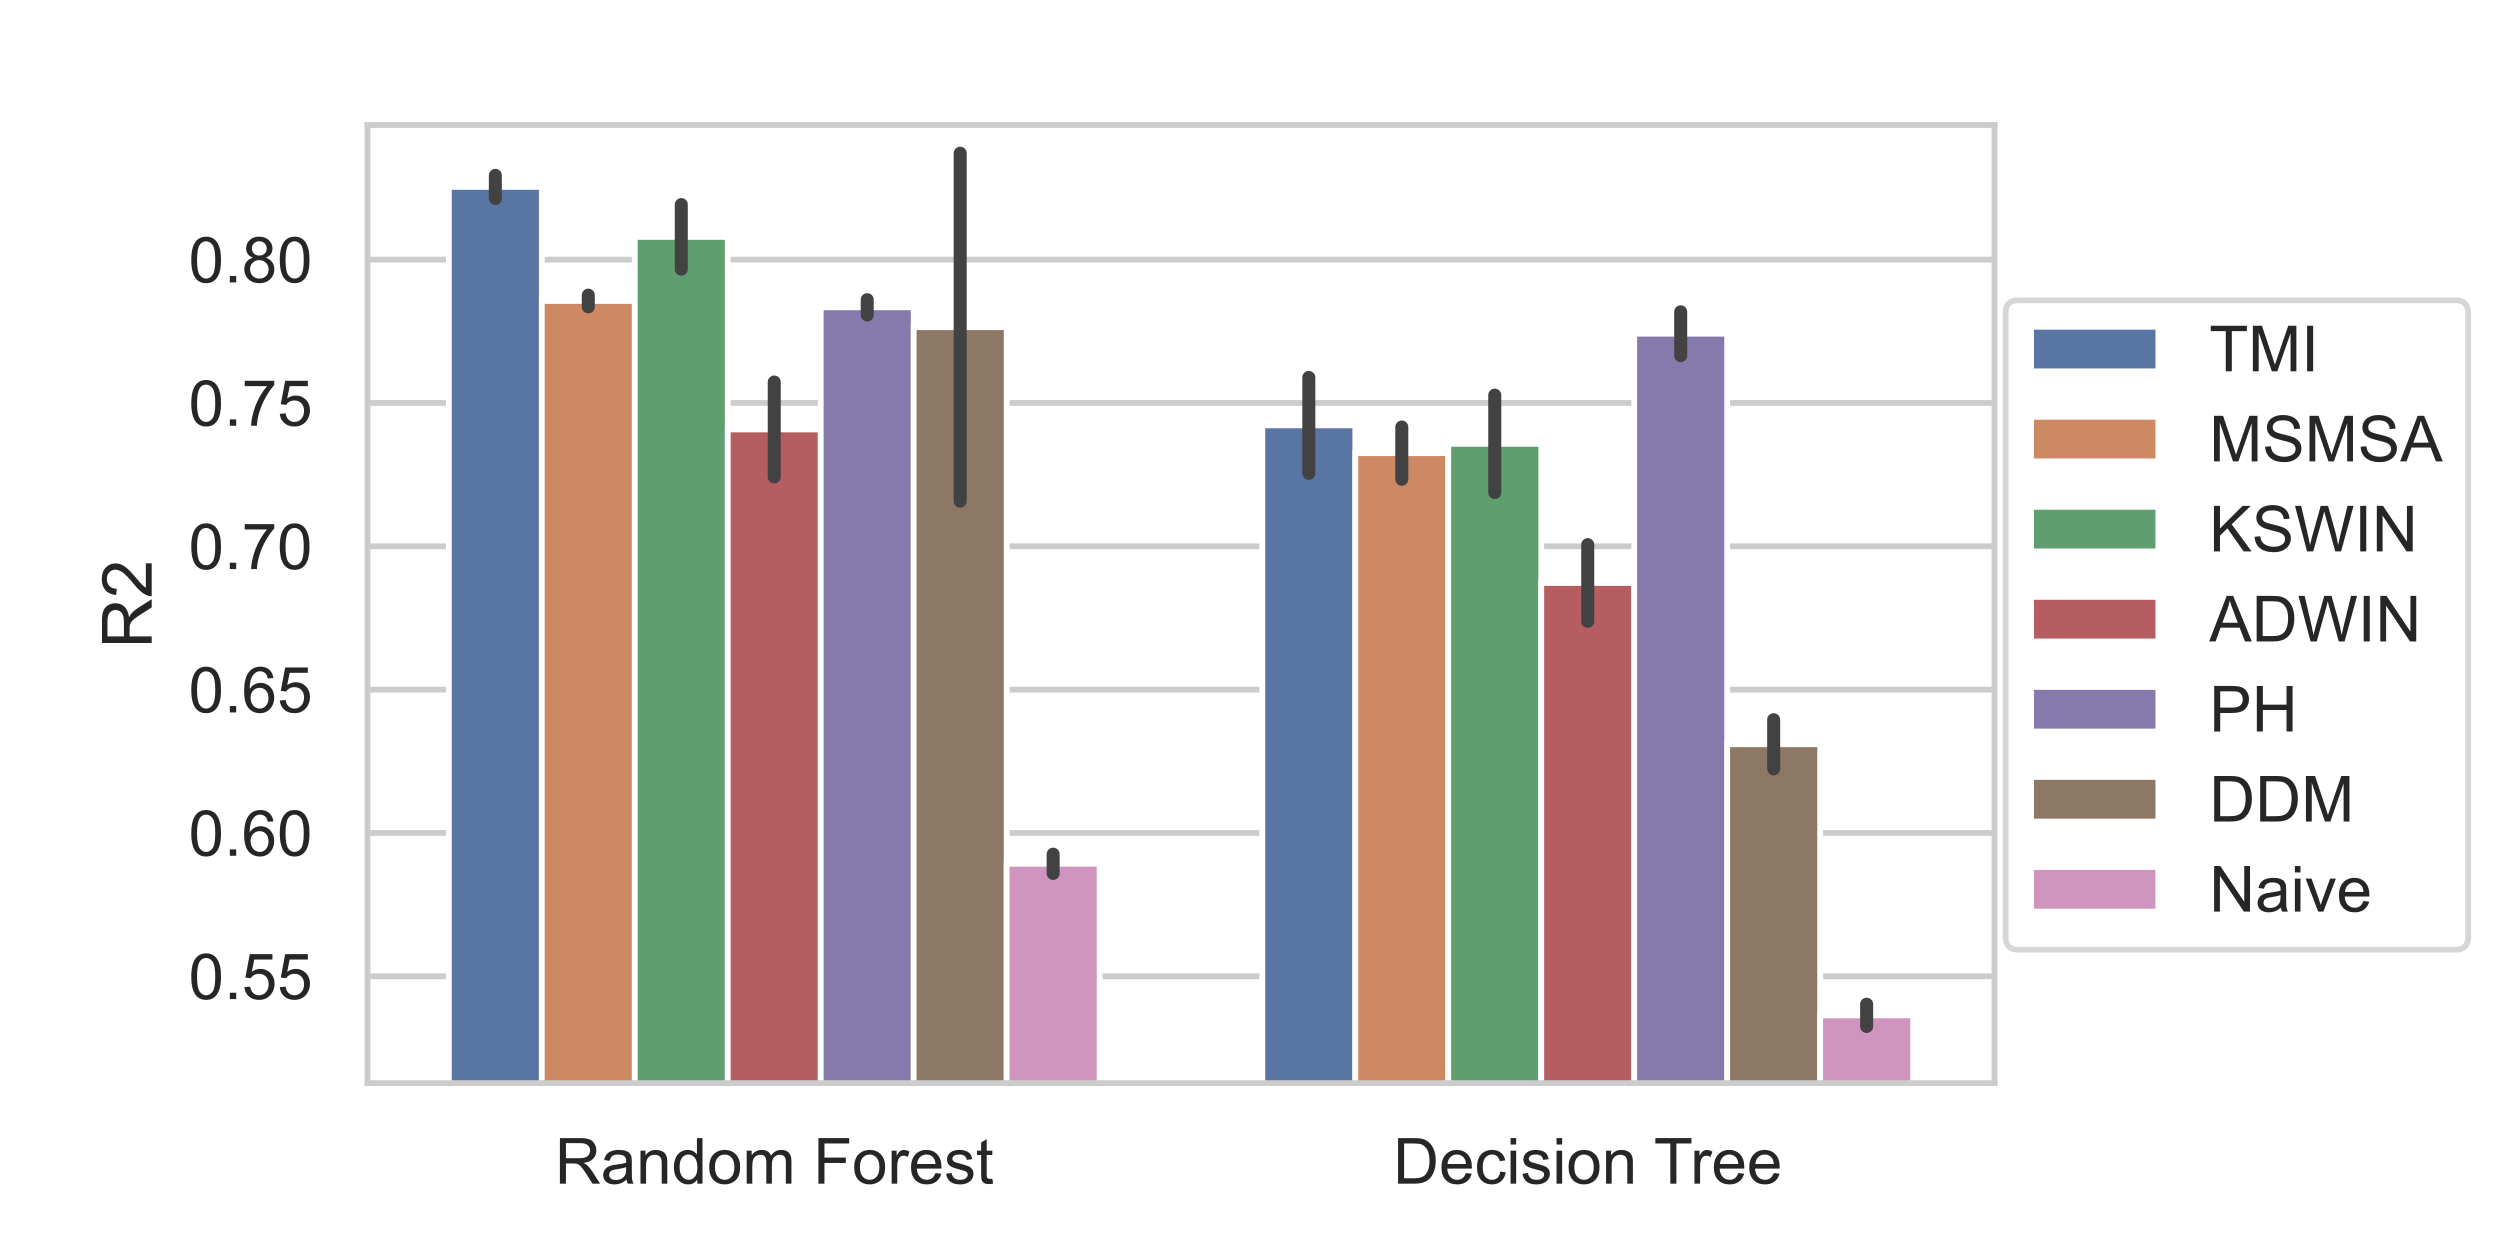
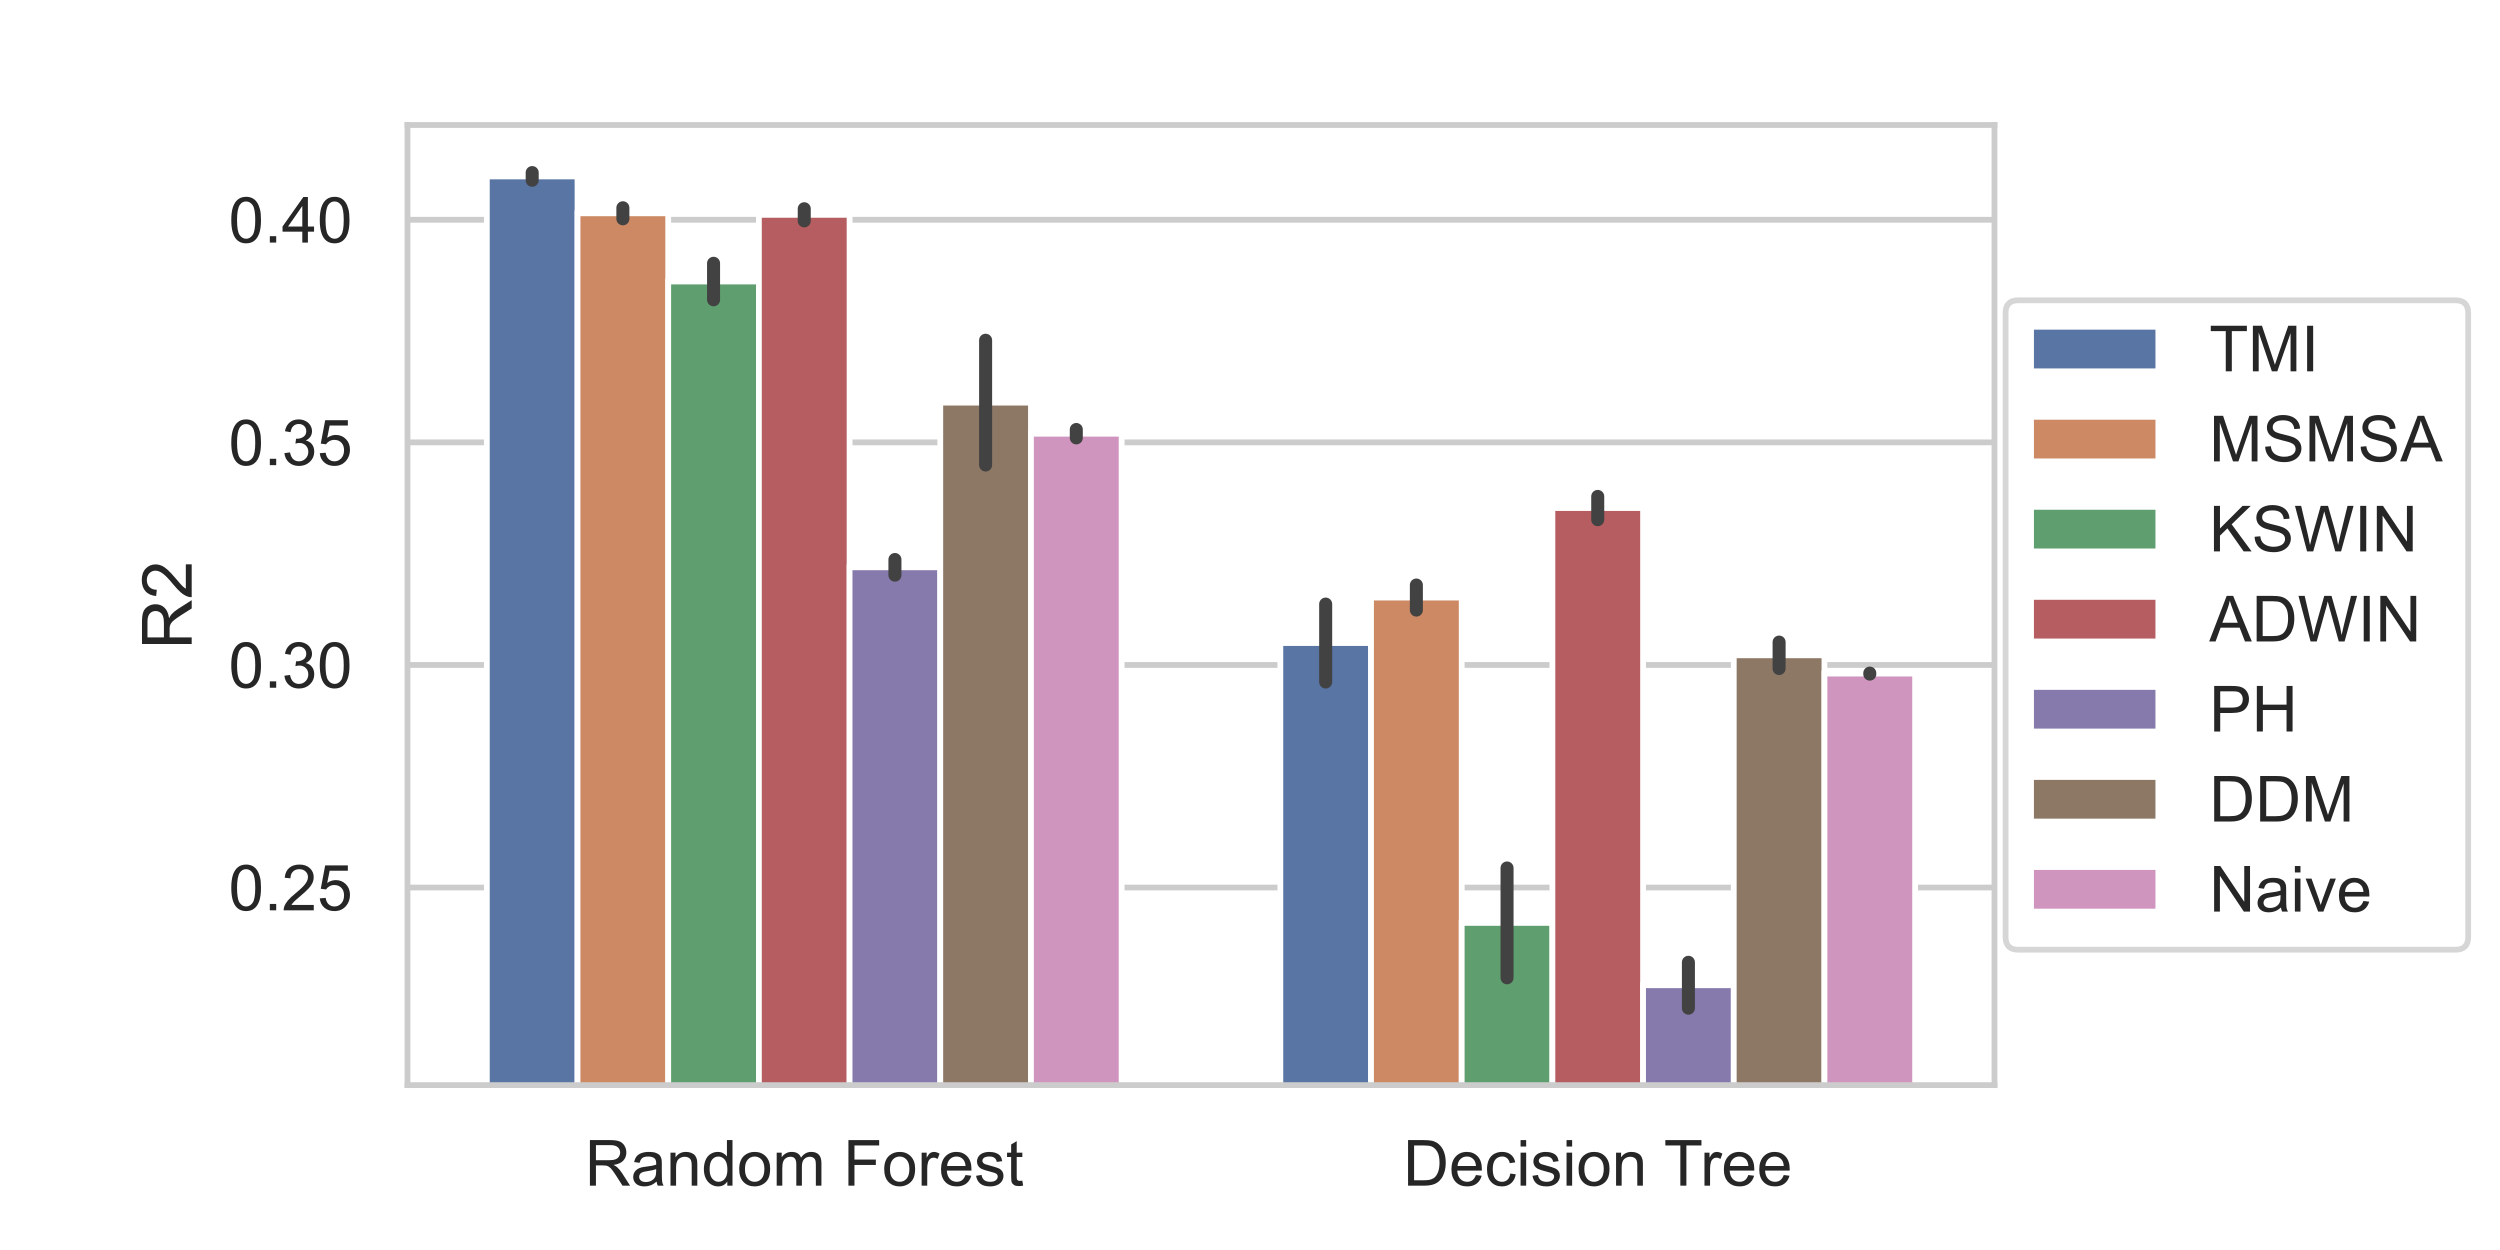
<svg xmlns="http://www.w3.org/2000/svg" xmlns:xlink="http://www.w3.org/1999/xlink" width="432pt" height="216pt" viewBox="0 0 432 216" version="1.1">
  <defs>
    <style type="text/css">*{stroke-linejoin: round; stroke-linecap: butt}</style>
  </defs>
  <g id="figure_1">
    <g id="patch_1">
      <path d="M 0 216  L 432 216  L 432 0  L 0 0  z " style="fill: #ffffff" />
    </g>
    <g id="axes_1">
      <g id="patch_2">
-         <path d="M 63.504 187.164  L 344.646 187.164  L 344.646 21.6  L 63.504 21.6  z " style="fill: #ffffff" />
+         <path d="M 70.416 187.508  L 344.646 187.508  L 344.646 21.6  L 70.416 21.6  z " style="fill: #ffffff" />
      </g>
      <g id="matplotlib.axis_1">
        <g id="xtick_1">
          <g id="text_1">
-             <g style="fill: #262626" transform="translate(95.88838 204.5376) scale(0.11 -0.11)">
+             <g style="fill: #262626" transform="translate(101.0724 204.8818) scale(0.11 -0.11)">
              <defs>
                <path id="ArialMT-52" d="M 503 0  L 503 4581  L 2534 4581  Q 3147 4581 3465 4457  Q 3784 4334 3975 4021  Q 4166 3709 4166 3331  Q 4166 2844 3850 2509  Q 3534 2175 2875 2084  Q 3116 1969 3241 1856  Q 3506 1613 3744 1247  L 4541 0  L 3778 0  L 3172 953  Q 2906 1366 2734 1584  Q 2563 1803 2427 1890  Q 2291 1978 2150 2013  Q 2047 2034 1813 2034  L 1109 2034  L 1109 0  L 503 0  z M 1109 2559  L 2413 2559  Q 2828 2559 3062 2645  Q 3297 2731 3419 2920  Q 3541 3109 3541 3331  Q 3541 3656 3305 3865  Q 3069 4075 2559 4075  L 1109 4075  L 1109 2559  z " transform="scale(0.015625)" />
                <path id="ArialMT-61" d="M 2588 409  Q 2275 144 1986 34  Q 1697 -75 1366 -75  Q 819 -75 525 192  Q 231 459 231 875  Q 231 1119 342 1320  Q 453 1522 633 1644  Q 813 1766 1038 1828  Q 1203 1872 1538 1913  Q 2219 1994 2541 2106  Q 2544 2222 2544 2253  Q 2544 2597 2384 2738  Q 2169 2928 1744 2928  Q 1347 2928 1158 2789  Q 969 2650 878 2297  L 328 2372  Q 403 2725 575 2942  Q 747 3159 1072 3276  Q 1397 3394 1825 3394  Q 2250 3394 2515 3294  Q 2781 3194 2906 3042  Q 3031 2891 3081 2659  Q 3109 2516 3109 2141  L 3109 1391  Q 3109 606 3145 398  Q 3181 191 3288 0  L 2700 0  Q 2613 175 2588 409  z M 2541 1666  Q 2234 1541 1622 1453  Q 1275 1403 1131 1340  Q 988 1278 909 1158  Q 831 1038 831 891  Q 831 666 1001 516  Q 1172 366 1500 366  Q 1825 366 2078 508  Q 2331 650 2450 897  Q 2541 1088 2541 1459  L 2541 1666  z " transform="scale(0.015625)" />
                <path id="ArialMT-6e" d="M 422 0  L 422 3319  L 928 3319  L 928 2847  Q 1294 3394 1984 3394  Q 2284 3394 2536 3286  Q 2788 3178 2913 3003  Q 3038 2828 3088 2588  Q 3119 2431 3119 2041  L 3119 0  L 2556 0  L 2556 2019  Q 2556 2363 2490 2533  Q 2425 2703 2258 2804  Q 2091 2906 1866 2906  Q 1506 2906 1245 2678  Q 984 2450 984 1813  L 984 0  L 422 0  z " transform="scale(0.015625)" />
                <path id="ArialMT-64" d="M 2575 0  L 2575 419  Q 2259 -75 1647 -75  Q 1250 -75 917 144  Q 584 363 401 755  Q 219 1147 219 1656  Q 219 2153 384 2558  Q 550 2963 881 3178  Q 1213 3394 1622 3394  Q 1922 3394 2156 3267  Q 2391 3141 2538 2938  L 2538 4581  L 3097 4581  L 3097 0  L 2575 0  z M 797 1656  Q 797 1019 1065 703  Q 1334 388 1700 388  Q 2069 388 2326 689  Q 2584 991 2584 1609  Q 2584 2291 2321 2609  Q 2059 2928 1675 2928  Q 1300 2928 1048 2622  Q 797 2316 797 1656  z " transform="scale(0.015625)" />
                <path id="ArialMT-6f" d="M 213 1659  Q 213 2581 725 3025  Q 1153 3394 1769 3394  Q 2453 3394 2887 2945  Q 3322 2497 3322 1706  Q 3322 1066 3130 698  Q 2938 331 2570 128  Q 2203 -75 1769 -75  Q 1072 -75 642 372  Q 213 819 213 1659  z M 791 1659  Q 791 1022 1069 705  Q 1347 388 1769 388  Q 2188 388 2466 706  Q 2744 1025 2744 1678  Q 2744 2294 2464 2611  Q 2184 2928 1769 2928  Q 1347 2928 1069 2612  Q 791 2297 791 1659  z " transform="scale(0.015625)" />
                <path id="ArialMT-6d" d="M 422 0  L 422 3319  L 925 3319  L 925 2853  Q 1081 3097 1340 3245  Q 1600 3394 1931 3394  Q 2300 3394 2536 3241  Q 2772 3088 2869 2813  Q 3263 3394 3894 3394  Q 4388 3394 4653 3120  Q 4919 2847 4919 2278  L 4919 0  L 4359 0  L 4359 2091  Q 4359 2428 4304 2576  Q 4250 2725 4106 2815  Q 3963 2906 3769 2906  Q 3419 2906 3187 2673  Q 2956 2441 2956 1928  L 2956 0  L 2394 0  L 2394 2156  Q 2394 2531 2256 2718  Q 2119 2906 1806 2906  Q 1569 2906 1367 2781  Q 1166 2656 1075 2415  Q 984 2175 984 1722  L 984 0  L 422 0  z " transform="scale(0.015625)" />
                <path id="ArialMT-20" transform="scale(0.015625)" />
                <path id="ArialMT-46" d="M 525 0  L 525 4581  L 3616 4581  L 3616 4041  L 1131 4041  L 1131 2622  L 3281 2622  L 3281 2081  L 1131 2081  L 1131 0  L 525 0  z " transform="scale(0.015625)" />
                <path id="ArialMT-72" d="M 416 0  L 416 3319  L 922 3319  L 922 2816  Q 1116 3169 1280 3281  Q 1444 3394 1641 3394  Q 1925 3394 2219 3213  L 2025 2691  Q 1819 2813 1613 2813  Q 1428 2813 1281 2702  Q 1134 2591 1072 2394  Q 978 2094 978 1738  L 978 0  L 416 0  z " transform="scale(0.015625)" />
                <path id="ArialMT-65" d="M 2694 1069  L 3275 997  Q 3138 488 2766 206  Q 2394 -75 1816 -75  Q 1088 -75 661 373  Q 234 822 234 1631  Q 234 2469 665 2931  Q 1097 3394 1784 3394  Q 2450 3394 2872 2941  Q 3294 2488 3294 1666  Q 3294 1616 3291 1516  L 816 1516  Q 847 969 1125 678  Q 1403 388 1819 388  Q 2128 388 2347 550  Q 2566 713 2694 1069  z M 847 1978  L 2700 1978  Q 2663 2397 2488 2606  Q 2219 2931 1791 2931  Q 1403 2931 1139 2672  Q 875 2413 847 1978  z " transform="scale(0.015625)" />
                <path id="ArialMT-73" d="M 197 991  L 753 1078  Q 800 744 1014 566  Q 1228 388 1613 388  Q 2000 388 2187 545  Q 2375 703 2375 916  Q 2375 1106 2209 1216  Q 2094 1291 1634 1406  Q 1016 1563 777 1677  Q 538 1791 414 1992  Q 291 2194 291 2438  Q 291 2659 392 2848  Q 494 3038 669 3163  Q 800 3259 1026 3326  Q 1253 3394 1513 3394  Q 1903 3394 2198 3281  Q 2494 3169 2634 2976  Q 2775 2784 2828 2463  L 2278 2388  Q 2241 2644 2061 2787  Q 1881 2931 1553 2931  Q 1166 2931 1000 2803  Q 834 2675 834 2503  Q 834 2394 903 2306  Q 972 2216 1119 2156  Q 1203 2125 1616 2013  Q 2213 1853 2448 1751  Q 2684 1650 2818 1456  Q 2953 1263 2953 975  Q 2953 694 2789 445  Q 2625 197 2315 61  Q 2006 -75 1616 -75  Q 969 -75 630 194  Q 291 463 197 991  z " transform="scale(0.015625)" />
                <path id="ArialMT-74" d="M 1650 503  L 1731 6  Q 1494 -44 1306 -44  Q 1000 -44 831 53  Q 663 150 594 308  Q 525 466 525 972  L 525 2881  L 113 2881  L 113 3319  L 525 3319  L 525 4141  L 1084 4478  L 1084 3319  L 1650 3319  L 1650 2881  L 1084 2881  L 1084 941  Q 1084 700 1114 631  Q 1144 563 1211 522  Q 1278 481 1403 481  Q 1497 481 1650 503  z " transform="scale(0.015625)" />
              </defs>
              <use xlink:href="#ArialMT-52" />
              <use xlink:href="#ArialMT-61" x="72.217" />
              <use xlink:href="#ArialMT-6e" x="127.832" />
              <use xlink:href="#ArialMT-64" x="183.447" />
              <use xlink:href="#ArialMT-6f" x="239.062" />
              <use xlink:href="#ArialMT-6d" x="294.678" />
              <use xlink:href="#ArialMT-20" x="377.979" />
              <use xlink:href="#ArialMT-46" x="405.762" />
              <use xlink:href="#ArialMT-6f" x="466.846" />
              <use xlink:href="#ArialMT-72" x="522.461" />
              <use xlink:href="#ArialMT-65" x="555.762" />
              <use xlink:href="#ArialMT-73" x="611.377" />
              <use xlink:href="#ArialMT-74" x="661.377" />
            </g>
          </g>
        </g>
        <g id="xtick_2">
          <g id="text_2">
-             <g style="fill: #262626" transform="translate(240.7354 204.5376) scale(0.11 -0.11)">
+             <g style="fill: #262626" transform="translate(242.4634 204.8818) scale(0.11 -0.11)">
              <defs>
                <path id="ArialMT-44" d="M 494 0  L 494 4581  L 2072 4581  Q 2606 4581 2888 4516  Q 3281 4425 3559 4188  Q 3922 3881 4101 3404  Q 4281 2928 4281 2316  Q 4281 1794 4159 1391  Q 4038 988 3847 723  Q 3656 459 3429 307  Q 3203 156 2883 78  Q 2563 0 2147 0  L 494 0  z M 1100 541  L 2078 541  Q 2531 541 2789 625  Q 3047 709 3200 863  Q 3416 1078 3536 1442  Q 3656 1806 3656 2325  Q 3656 3044 3420 3430  Q 3184 3816 2847 3947  Q 2603 4041 2063 4041  L 1100 4041  L 1100 541  z " transform="scale(0.015625)" />
                <path id="ArialMT-63" d="M 2588 1216  L 3141 1144  Q 3050 572 2676 248  Q 2303 -75 1759 -75  Q 1078 -75 664 370  Q 250 816 250 1647  Q 250 2184 428 2587  Q 606 2991 970 3192  Q 1334 3394 1763 3394  Q 2303 3394 2647 3120  Q 2991 2847 3088 2344  L 2541 2259  Q 2463 2594 2264 2762  Q 2066 2931 1784 2931  Q 1359 2931 1093 2626  Q 828 2322 828 1663  Q 828 994 1084 691  Q 1341 388 1753 388  Q 2084 388 2306 591  Q 2528 794 2588 1216  z " transform="scale(0.015625)" />
                <path id="ArialMT-69" d="M 425 3934  L 425 4581  L 988 4581  L 988 3934  L 425 3934  z M 425 0  L 425 3319  L 988 3319  L 988 0  L 425 0  z " transform="scale(0.015625)" />
                <path id="ArialMT-54" d="M 1659 0  L 1659 4041  L 150 4041  L 150 4581  L 3781 4581  L 3781 4041  L 2266 4041  L 2266 0  L 1659 0  z " transform="scale(0.015625)" />
              </defs>
              <use xlink:href="#ArialMT-44" />
              <use xlink:href="#ArialMT-65" x="72.217" />
              <use xlink:href="#ArialMT-63" x="127.832" />
              <use xlink:href="#ArialMT-69" x="177.832" />
              <use xlink:href="#ArialMT-73" x="200.049" />
              <use xlink:href="#ArialMT-69" x="250.049" />
              <use xlink:href="#ArialMT-6f" x="272.266" />
              <use xlink:href="#ArialMT-6e" x="327.881" />
              <use xlink:href="#ArialMT-20" x="383.496" />
              <use xlink:href="#ArialMT-54" x="409.529" />
              <use xlink:href="#ArialMT-72" x="466.863" />
              <use xlink:href="#ArialMT-65" x="500.164" />
              <use xlink:href="#ArialMT-65" x="555.779" />
            </g>
          </g>
        </g>
      </g>
      <g id="matplotlib.axis_2">
        <g id="ytick_1">
          <g id="line2d_1">
-             <path d="M 63.504 168.708  L 344.646 168.708  " clip-path="url(#p591ec01874)" style="fill: none; stroke: #cccccc; stroke-linecap: round" />
+             <path d="M 70.416 153.366  L 344.646 153.366  " clip-path="url(#p2bf571eb3c)" style="fill: none; stroke: #cccccc; stroke-linecap: round" />
          </g>
          <g id="text_3">
-             <g style="fill: #262626" transform="translate(32.59697 172.6448) scale(0.11 -0.11)">
+             <g style="fill: #262626" transform="translate(39.50897 157.3023) scale(0.11 -0.11)">
              <defs>
                <path id="ArialMT-30" d="M 266 2259  Q 266 3072 433 3567  Q 600 4063 929 4331  Q 1259 4600 1759 4600  Q 2128 4600 2406 4451  Q 2684 4303 2865 4023  Q 3047 3744 3150 3342  Q 3253 2941 3253 2259  Q 3253 1453 3087 958  Q 2922 463 2592 192  Q 2263 -78 1759 -78  Q 1097 -78 719 397  Q 266 969 266 2259  z M 844 2259  Q 844 1131 1108 757  Q 1372 384 1759 384  Q 2147 384 2411 759  Q 2675 1134 2675 2259  Q 2675 3391 2411 3762  Q 2147 4134 1753 4134  Q 1366 4134 1134 3806  Q 844 3388 844 2259  z " transform="scale(0.015625)" />
                <path id="ArialMT-2e" d="M 581 0  L 581 641  L 1222 641  L 1222 0  L 581 0  z " transform="scale(0.015625)" />
+                 <path id="ArialMT-32" d="M 3222 541  L 3222 0  L 194 0  Q 188 203 259 391  Q 375 700 629 1000  Q 884 1300 1366 1694  Q 2113 2306 2375 2664  Q 2638 3022 2638 3341  Q 2638 3675 2398 3904  Q 2159 4134 1775 4134  Q 1369 4134 1125 3890  Q 881 3647 878 3216  L 300 3275  Q 359 3922 746 4261  Q 1134 4600 1788 4600  Q 2447 4600 2831 4234  Q 3216 3869 3216 3328  Q 3216 3053 3103 2787  Q 2991 2522 2730 2228  Q 2469 1934 1863 1422  Q 1356 997 1212 845  Q 1069 694 975 541  L 3222 541  z " transform="scale(0.015625)" />
                <path id="ArialMT-35" d="M 266 1200  L 856 1250  Q 922 819 1161 601  Q 1400 384 1738 384  Q 2144 384 2425 690  Q 2706 997 2706 1503  Q 2706 1984 2436 2262  Q 2166 2541 1728 2541  Q 1456 2541 1237 2417  Q 1019 2294 894 2097  L 366 2166  L 809 4519  L 3088 4519  L 3088 3981  L 1259 3981  L 1013 2750  Q 1425 3038 1878 3038  Q 2478 3038 2890 2622  Q 3303 2206 3303 1553  Q 3303 931 2941 478  Q 2500 -78 1738 -78  Q 1113 -78 717 272  Q 322 622 266 1200  z " transform="scale(0.015625)" />
              </defs>
              <use xlink:href="#ArialMT-30" />
              <use xlink:href="#ArialMT-2e" x="55.615" />
-               <use xlink:href="#ArialMT-35" x="83.398" />
+               <use xlink:href="#ArialMT-32" x="83.398" />
              <use xlink:href="#ArialMT-35" x="139.014" />
            </g>
          </g>
        </g>
        <g id="ytick_2">
          <g id="line2d_2">
-             <path d="M 63.504 143.939  L 344.646 143.939  " clip-path="url(#p591ec01874)" style="fill: none; stroke: #cccccc; stroke-linecap: round" />
+             <path d="M 70.416 114.903  L 344.646 114.903  " clip-path="url(#p2bf571eb3c)" style="fill: none; stroke: #cccccc; stroke-linecap: round" />
          </g>
          <g id="text_4">
-             <g style="fill: #262626" transform="translate(32.59697 147.8763) scale(0.11 -0.11)">
-               <defs>
-                 <path id="ArialMT-36" d="M 3184 3459  L 2625 3416  Q 2550 3747 2413 3897  Q 2184 4138 1850 4138  Q 1581 4138 1378 3988  Q 1113 3794 959 3422  Q 806 3050 800 2363  Q 1003 2672 1297 2822  Q 1591 2972 1913 2972  Q 2475 2972 2870 2558  Q 3266 2144 3266 1488  Q 3266 1056 3080 686  Q 2894 316 2569 119  Q 2244 -78 1831 -78  Q 1128 -78 684 439  Q 241 956 241 2144  Q 241 3472 731 4075  Q 1159 4600 1884 4600  Q 2425 4600 2770 4297  Q 3116 3994 3184 3459  z M 888 1484  Q 888 1194 1011 928  Q 1134 663 1356 523  Q 1578 384 1822 384  Q 2178 384 2434 671  Q 2691 959 2691 1453  Q 2691 1928 2437 2201  Q 2184 2475 1800 2475  Q 1419 2475 1153 2201  Q 888 1928 888 1484  z " transform="scale(0.015625)" />
+             <g style="fill: #262626" transform="translate(39.50897 118.8402) scale(0.11 -0.11)">
+               <defs>
+                 <path id="ArialMT-33" d="M 269 1209  L 831 1284  Q 928 806 1161 595  Q 1394 384 1728 384  Q 2125 384 2398 659  Q 2672 934 2672 1341  Q 2672 1728 2419 1979  Q 2166 2231 1775 2231  Q 1616 2231 1378 2169  L 1441 2663  Q 1497 2656 1531 2656  Q 1891 2656 2178 2843  Q 2466 3031 2466 3422  Q 2466 3731 2256 3934  Q 2047 4138 1716 4138  Q 1388 4138 1169 3931  Q 950 3725 888 3313  L 325 3413  Q 428 3978 793 4289  Q 1159 4600 1703 4600  Q 2078 4600 2393 4439  Q 2709 4278 2876 4000  Q 3044 3722 3044 3409  Q 3044 3113 2884 2869  Q 2725 2625 2413 2481  Q 2819 2388 3044 2092  Q 3269 1797 3269 1353  Q 3269 753 2831 336  Q 2394 -81 1725 -81  Q 1122 -81 723 278  Q 325 638 269 1209  z " transform="scale(0.015625)" />
              </defs>
              <use xlink:href="#ArialMT-30" />
              <use xlink:href="#ArialMT-2e" x="55.615" />
-               <use xlink:href="#ArialMT-36" x="83.398" />
+               <use xlink:href="#ArialMT-33" x="83.398" />
              <use xlink:href="#ArialMT-30" x="139.014" />
            </g>
          </g>
        </g>
        <g id="ytick_3">
          <g id="line2d_3">
-             <path d="M 63.504 119.171  L 344.646 119.171  " clip-path="url(#p591ec01874)" style="fill: none; stroke: #cccccc; stroke-linecap: round" />
+             <path d="M 70.416 76.441  L 344.646 76.441  " clip-path="url(#p2bf571eb3c)" style="fill: none; stroke: #cccccc; stroke-linecap: round" />
          </g>
          <g id="text_5">
-             <g style="fill: #262626" transform="translate(32.59697 123.1077) scale(0.11 -0.11)">
+             <g style="fill: #262626" transform="translate(39.50897 80.37802) scale(0.11 -0.11)">
              <use xlink:href="#ArialMT-30" />
              <use xlink:href="#ArialMT-2e" x="55.615" />
-               <use xlink:href="#ArialMT-36" x="83.398" />
+               <use xlink:href="#ArialMT-33" x="83.398" />
              <use xlink:href="#ArialMT-35" x="139.014" />
            </g>
          </g>
        </g>
        <g id="ytick_4">
          <g id="line2d_4">
-             <path d="M 63.504 94.402  L 344.646 94.402  " clip-path="url(#p591ec01874)" style="fill: none; stroke: #cccccc; stroke-linecap: round" />
+             <path d="M 70.416 37.979  L 344.646 37.979  " clip-path="url(#p2bf571eb3c)" style="fill: none; stroke: #cccccc; stroke-linecap: round" />
          </g>
          <g id="text_6">
-             <g style="fill: #262626" transform="translate(32.59697 98.33912) scale(0.11 -0.11)">
-               <defs>
-                 <path id="ArialMT-37" d="M 303 3981  L 303 4522  L 3269 4522  L 3269 4084  Q 2831 3619 2401 2847  Q 1972 2075 1738 1259  Q 1569 684 1522 0  L 944 0  Q 953 541 1156 1306  Q 1359 2072 1739 2783  Q 2119 3494 2547 3981  L 303 3981  z " transform="scale(0.015625)" />
+             <g style="fill: #262626" transform="translate(39.50897 41.91587) scale(0.11 -0.11)">
+               <defs>
+                 <path id="ArialMT-34" d="M 2069 0  L 2069 1097  L 81 1097  L 81 1613  L 2172 4581  L 2631 4581  L 2631 1613  L 3250 1613  L 3250 1097  L 2631 1097  L 2631 0  L 2069 0  z M 2069 1613  L 2069 3678  L 634 1613  L 2069 1613  z " transform="scale(0.015625)" />
              </defs>
              <use xlink:href="#ArialMT-30" />
              <use xlink:href="#ArialMT-2e" x="55.615" />
-               <use xlink:href="#ArialMT-37" x="83.398" />
+               <use xlink:href="#ArialMT-34" x="83.398" />
              <use xlink:href="#ArialMT-30" x="139.014" />
            </g>
          </g>
        </g>
-         <g id="ytick_5">
-           <g id="line2d_5">
-             <path d="M 63.504 69.634  L 344.646 69.634  " clip-path="url(#p591ec01874)" style="fill: none; stroke: #cccccc; stroke-linecap: round" />
-           </g>
-           <g id="text_7">
-             <g style="fill: #262626" transform="translate(32.59697 73.57054) scale(0.11 -0.11)">
-               <use xlink:href="#ArialMT-30" />
-               <use xlink:href="#ArialMT-2e" x="55.615" />
-               <use xlink:href="#ArialMT-37" x="83.398" />
-               <use xlink:href="#ArialMT-35" x="139.014" />
-             </g>
-           </g>
-         </g>
-         <g id="ytick_6">
-           <g id="line2d_6">
-             <path d="M 63.504 44.865  L 344.646 44.865  " clip-path="url(#p591ec01874)" style="fill: none; stroke: #cccccc; stroke-linecap: round" />
-           </g>
-           <g id="text_8">
-             <g style="fill: #262626" transform="translate(32.59697 48.80197) scale(0.11 -0.11)">
-               <defs>
-                 <path id="ArialMT-38" d="M 1131 2484  Q 781 2613 612 2850  Q 444 3088 444 3419  Q 444 3919 803 4259  Q 1163 4600 1759 4600  Q 2359 4600 2725 4251  Q 3091 3903 3091 3403  Q 3091 3084 2923 2848  Q 2756 2613 2416 2484  Q 2838 2347 3058 2040  Q 3278 1734 3278 1309  Q 3278 722 2862 322  Q 2447 -78 1769 -78  Q 1091 -78 675 323  Q 259 725 259 1325  Q 259 1772 486 2073  Q 713 2375 1131 2484  z M 1019 3438  Q 1019 3113 1228 2906  Q 1438 2700 1772 2700  Q 2097 2700 2305 2904  Q 2513 3109 2513 3406  Q 2513 3716 2298 3927  Q 2084 4138 1766 4138  Q 1444 4138 1231 3931  Q 1019 3725 1019 3438  z M 838 1322  Q 838 1081 952 856  Q 1066 631 1291 507  Q 1516 384 1775 384  Q 2178 384 2440 643  Q 2703 903 2703 1303  Q 2703 1709 2433 1975  Q 2163 2241 1756 2241  Q 1359 2241 1098 1978  Q 838 1716 838 1322  z " transform="scale(0.015625)" />
-               </defs>
-               <use xlink:href="#ArialMT-30" />
-               <use xlink:href="#ArialMT-2e" x="55.615" />
-               <use xlink:href="#ArialMT-38" x="83.398" />
-               <use xlink:href="#ArialMT-30" x="139.014" />
-             </g>
-           </g>
-         </g>
-         <g id="text_9">
-           <g style="fill: #262626" transform="translate(26.21197 112.0517) rotate(-90) scale(0.12 -0.12)">
-             <defs>
-               <path id="ArialMT-32" d="M 3222 541  L 3222 0  L 194 0  Q 188 203 259 391  Q 375 700 629 1000  Q 884 1300 1366 1694  Q 2113 2306 2375 2664  Q 2638 3022 2638 3341  Q 2638 3675 2398 3904  Q 2159 4134 1775 4134  Q 1369 4134 1125 3890  Q 881 3647 878 3216  L 300 3275  Q 359 3922 746 4261  Q 1134 4600 1788 4600  Q 2447 4600 2831 4234  Q 3216 3869 3216 3328  Q 3216 3053 3103 2787  Q 2991 2522 2730 2228  Q 2469 1934 1863 1422  Q 1356 997 1212 845  Q 1069 694 975 541  L 3222 541  z " transform="scale(0.015625)" />
-             </defs>
+         <g id="text_7">
+           <g style="fill: #262626" transform="translate(33.12397 112.2238) rotate(-90) scale(0.12 -0.12)">
            <use xlink:href="#ArialMT-52" />
            <use xlink:href="#ArialMT-32" x="72.217" />
          </g>
        </g>
      </g>
      <g id="patch_3">
-         <path d="M 77.561 441.162  L 93.626 441.162  L 93.626 32.301  L 77.561 32.301  z " clip-path="url(#p591ec01874)" style="fill: #5875a4; stroke: #ffffff; stroke-linejoin: miter" />
+         <path d="M 84.127 345.676  L 99.798 345.676  L 99.798 30.484  L 84.127 30.484  z " clip-path="url(#p2bf571eb3c)" style="fill: #5875a4; stroke: #ffffff; stroke-linejoin: miter" />
      </g>
      <g id="patch_4">
-         <path d="M 218.132 441.162  L 234.197 441.162  L 234.197 73.501  L 218.132 73.501  z " clip-path="url(#p591ec01874)" style="fill: #5875a4; stroke: #ffffff; stroke-linejoin: miter" />
+         <path d="M 221.242 345.676  L 236.913 345.676  L 236.913 111.118  L 221.242 111.118  z " clip-path="url(#p2bf571eb3c)" style="fill: #5875a4; stroke: #ffffff; stroke-linejoin: miter" />
      </g>
      <g id="patch_5">
-         <path d="M 93.626 441.162  L 109.692 441.162  L 109.692 52.013  L 93.626 52.013  z " clip-path="url(#p591ec01874)" style="fill: #cc8963; stroke: #ffffff; stroke-linejoin: miter" />
+         <path d="M 99.798 345.676  L 115.468 345.676  L 115.468 36.856  L 99.798 36.856  z " clip-path="url(#p2bf571eb3c)" style="fill: #cc8963; stroke: #ffffff; stroke-linejoin: miter" />
      </g>
      <g id="patch_6">
-         <path d="M 234.197 441.162  L 250.262 441.162  L 250.262 78.305  L 234.197 78.305  z " clip-path="url(#p591ec01874)" style="fill: #cc8963; stroke: #ffffff; stroke-linejoin: miter" />
+         <path d="M 236.913 345.676  L 252.583 345.676  L 252.583 103.258  L 236.913 103.258  z " clip-path="url(#p2bf571eb3c)" style="fill: #cc8963; stroke: #ffffff; stroke-linejoin: miter" />
      </g>
      <g id="patch_7">
-         <path d="M 109.692 441.162  L 125.757 441.162  L 125.757 40.932  L 109.692 40.932  z " clip-path="url(#p591ec01874)" style="fill: #5f9e6e; stroke: #ffffff; stroke-linejoin: miter" />
+         <path d="M 115.468 345.676  L 131.138 345.676  L 131.138 48.648  L 115.468 48.648  z " clip-path="url(#p2bf571eb3c)" style="fill: #5f9e6e; stroke: #ffffff; stroke-linejoin: miter" />
      </g>
      <g id="patch_8">
-         <path d="M 250.262 441.162  L 266.328 441.162  L 266.328 76.695  L 250.262 76.695  z " clip-path="url(#p591ec01874)" style="fill: #5f9e6e; stroke: #ffffff; stroke-linejoin: miter" />
+         <path d="M 252.583 345.676  L 268.253 345.676  L 268.253 159.476  L 252.583 159.476  z " clip-path="url(#p2bf571eb3c)" style="fill: #5f9e6e; stroke: #ffffff; stroke-linejoin: miter" />
      </g>
      <g id="patch_9">
-         <path d="M 125.757 441.162  L 141.822 441.162  L 141.822 74.21  L 125.757 74.21  z " clip-path="url(#p591ec01874)" style="fill: #b55d60; stroke: #ffffff; stroke-linejoin: miter" />
+         <path d="M 131.138 345.676  L 146.809 345.676  L 146.809 37.119  L 131.138 37.119  z " clip-path="url(#p2bf571eb3c)" style="fill: #b55d60; stroke: #ffffff; stroke-linejoin: miter" />
      </g>
      <g id="patch_10">
-         <path d="M 266.328 441.162  L 282.393 441.162  L 282.393 100.74  L 266.328 100.74  z " clip-path="url(#p591ec01874)" style="fill: #b55d60; stroke: #ffffff; stroke-linejoin: miter" />
+         <path d="M 268.253 345.676  L 283.923 345.676  L 283.923 87.792  L 268.253 87.792  z " clip-path="url(#p2bf571eb3c)" style="fill: #b55d60; stroke: #ffffff; stroke-linejoin: miter" />
      </g>
      <g id="patch_11">
-         <path d="M 141.822 441.162  L 157.887 441.162  L 157.887 53.102  L 141.822 53.102  z " clip-path="url(#p591ec01874)" style="fill: #857aab; stroke: #ffffff; stroke-linejoin: miter" />
+         <path d="M 146.809 345.676  L 162.479 345.676  L 162.479 98.033  L 146.809 98.033  z " clip-path="url(#p2bf571eb3c)" style="fill: #857aab; stroke: #ffffff; stroke-linejoin: miter" />
      </g>
      <g id="patch_12">
-         <path d="M 282.393 441.162  L 298.458 441.162  L 298.458 57.664  L 282.393 57.664  z " clip-path="url(#p591ec01874)" style="fill: #857aab; stroke: #ffffff; stroke-linejoin: miter" />
+         <path d="M 283.923 345.676  L 299.594 345.676  L 299.594 170.248  L 283.923 170.248  z " clip-path="url(#p2bf571eb3c)" style="fill: #857aab; stroke: #ffffff; stroke-linejoin: miter" />
      </g>
      <g id="patch_13">
-         <path d="M 157.887 441.162  L 173.952 441.162  L 173.952 56.54  L 157.887 56.54  z " clip-path="url(#p591ec01874)" style="fill: #8d7866; stroke: #ffffff; stroke-linejoin: miter" />
+         <path d="M 162.479 345.676  L 178.149 345.676  L 178.149 69.574  L 162.479 69.574  z " clip-path="url(#p2bf571eb3c)" style="fill: #8d7866; stroke: #ffffff; stroke-linejoin: miter" />
      </g>
      <g id="patch_14">
-         <path d="M 298.458 441.162  L 314.523 441.162  L 314.523 128.606  L 298.458 128.606  z " clip-path="url(#p591ec01874)" style="fill: #8d7866; stroke: #ffffff; stroke-linejoin: miter" />
+         <path d="M 299.594 345.676  L 315.264 345.676  L 315.264 113.237  L 299.594 113.237  z " clip-path="url(#p2bf571eb3c)" style="fill: #8d7866; stroke: #ffffff; stroke-linejoin: miter" />
      </g>
      <g id="patch_15">
-         <path d="M 173.952 441.162  L 190.018 441.162  L 190.018 149.264  L 173.952 149.264  z " clip-path="url(#p591ec01874)" style="fill: #d095bf; stroke: #ffffff; stroke-linejoin: miter" />
+         <path d="M 178.149 345.676  L 193.819 345.676  L 193.819 74.942  L 178.149 74.942  z " clip-path="url(#p2bf571eb3c)" style="fill: #d095bf; stroke: #ffffff; stroke-linejoin: miter" />
      </g>
      <g id="patch_16">
-         <path d="M 314.523 441.162  L 330.589 441.162  L 330.589 175.452  L 314.523 175.452  z " clip-path="url(#p591ec01874)" style="fill: #d095bf; stroke: #ffffff; stroke-linejoin: miter" />
+         <path d="M 315.264 345.676  L 330.934 345.676  L 330.934 116.398  L 315.264 116.398  z " clip-path="url(#p2bf571eb3c)" style="fill: #d095bf; stroke: #ffffff; stroke-linejoin: miter" />
      </g>
      <g id="patch_17">
-         <path d="M 133.789 441.162  L 133.789 441.162  L 133.789 441.162  L 133.789 441.162  z " clip-path="url(#p591ec01874)" style="fill: #5875a4; stroke: #ffffff; stroke-linejoin: miter" />
+         <path d="M 138.973 345.676  L 138.973 345.676  L 138.973 345.676  L 138.973 345.676  z " clip-path="url(#p2bf571eb3c)" style="fill: #5875a4; stroke: #ffffff; stroke-linejoin: miter" />
      </g>
      <g id="patch_18">
-         <path d="M 133.789 441.162  L 133.789 441.162  L 133.789 441.162  L 133.789 441.162  z " clip-path="url(#p591ec01874)" style="fill: #cc8963; stroke: #ffffff; stroke-linejoin: miter" />
+         <path d="M 138.973 345.676  L 138.973 345.676  L 138.973 345.676  L 138.973 345.676  z " clip-path="url(#p2bf571eb3c)" style="fill: #cc8963; stroke: #ffffff; stroke-linejoin: miter" />
      </g>
      <g id="patch_19">
-         <path d="M 133.789 441.162  L 133.789 441.162  L 133.789 441.162  L 133.789 441.162  z " clip-path="url(#p591ec01874)" style="fill: #5f9e6e; stroke: #ffffff; stroke-linejoin: miter" />
+         <path d="M 138.973 345.676  L 138.973 345.676  L 138.973 345.676  L 138.973 345.676  z " clip-path="url(#p2bf571eb3c)" style="fill: #5f9e6e; stroke: #ffffff; stroke-linejoin: miter" />
      </g>
      <g id="patch_20">
-         <path d="M 133.789 441.162  L 133.789 441.162  L 133.789 441.162  L 133.789 441.162  z " clip-path="url(#p591ec01874)" style="fill: #b55d60; stroke: #ffffff; stroke-linejoin: miter" />
+         <path d="M 138.973 345.676  L 138.973 345.676  L 138.973 345.676  L 138.973 345.676  z " clip-path="url(#p2bf571eb3c)" style="fill: #b55d60; stroke: #ffffff; stroke-linejoin: miter" />
      </g>
      <g id="patch_21">
-         <path d="M 133.789 441.162  L 133.789 441.162  L 133.789 441.162  L 133.789 441.162  z " clip-path="url(#p591ec01874)" style="fill: #857aab; stroke: #ffffff; stroke-linejoin: miter" />
+         <path d="M 138.973 345.676  L 138.973 345.676  L 138.973 345.676  L 138.973 345.676  z " clip-path="url(#p2bf571eb3c)" style="fill: #857aab; stroke: #ffffff; stroke-linejoin: miter" />
      </g>
      <g id="patch_22">
-         <path d="M 133.789 441.162  L 133.789 441.162  L 133.789 441.162  L 133.789 441.162  z " clip-path="url(#p591ec01874)" style="fill: #8d7866; stroke: #ffffff; stroke-linejoin: miter" />
+         <path d="M 138.973 345.676  L 138.973 345.676  L 138.973 345.676  L 138.973 345.676  z " clip-path="url(#p2bf571eb3c)" style="fill: #8d7866; stroke: #ffffff; stroke-linejoin: miter" />
      </g>
      <g id="patch_23">
-         <path d="M 133.789 441.162  L 133.789 441.162  L 133.789 441.162  L 133.789 441.162  z " clip-path="url(#p591ec01874)" style="fill: #d095bf; stroke: #ffffff; stroke-linejoin: miter" />
+         <path d="M 138.973 345.676  L 138.973 345.676  L 138.973 345.676  L 138.973 345.676  z " clip-path="url(#p2bf571eb3c)" style="fill: #d095bf; stroke: #ffffff; stroke-linejoin: miter" />
+       </g>
+       <g id="line2d_5">
+         <path d="M 91.963 31.148  L 91.963 29.821  " clip-path="url(#p2bf571eb3c)" style="fill: none; stroke: #424242; stroke-width: 2.25; stroke-linecap: round" />
+       </g>
+       <g id="line2d_6">
+         <path d="M 229.077 117.852  L 229.077 104.384  " clip-path="url(#p2bf571eb3c)" style="fill: none; stroke: #424242; stroke-width: 2.25; stroke-linecap: round" />
      </g>
      <g id="line2d_7">
-         <path d="M 85.594 34.299  L 85.594 30.303  " clip-path="url(#p591ec01874)" style="fill: none; stroke: #424242; stroke-width: 2.25; stroke-linecap: round" />
+         <path d="M 107.633 37.81  L 107.633 35.901  " clip-path="url(#p2bf571eb3c)" style="fill: none; stroke: #424242; stroke-width: 2.25; stroke-linecap: round" />
      </g>
      <g id="line2d_8">
-         <path d="M 226.164 81.78  L 226.164 65.223  " clip-path="url(#p591ec01874)" style="fill: none; stroke: #424242; stroke-width: 2.25; stroke-linecap: round" />
+         <path d="M 244.748 105.422  L 244.748 101.093  " clip-path="url(#p2bf571eb3c)" style="fill: none; stroke: #424242; stroke-width: 2.25; stroke-linecap: round" />
      </g>
      <g id="line2d_9">
-         <path d="M 101.659 53.024  L 101.659 51.002  " clip-path="url(#p591ec01874)" style="fill: none; stroke: #424242; stroke-width: 2.25; stroke-linecap: round" />
+         <path d="M 123.303 51.801  L 123.303 45.495  " clip-path="url(#p2bf571eb3c)" style="fill: none; stroke: #424242; stroke-width: 2.25; stroke-linecap: round" />
      </g>
      <g id="line2d_10">
-         <path d="M 242.23 82.819  L 242.23 73.79  " clip-path="url(#p591ec01874)" style="fill: none; stroke: #424242; stroke-width: 2.25; stroke-linecap: round" />
+         <path d="M 260.418 168.965  L 260.418 149.987  " clip-path="url(#p2bf571eb3c)" style="fill: none; stroke: #424242; stroke-width: 2.25; stroke-linecap: round" />
      </g>
      <g id="line2d_11">
-         <path d="M 117.724 46.514  L 117.724 35.35  " clip-path="url(#p591ec01874)" style="fill: none; stroke: #424242; stroke-width: 2.25; stroke-linecap: round" />
+         <path d="M 138.973 38.17  L 138.973 36.069  " clip-path="url(#p2bf571eb3c)" style="fill: none; stroke: #424242; stroke-width: 2.25; stroke-linecap: round" />
      </g>
      <g id="line2d_12">
-         <path d="M 258.295 85.114  L 258.295 68.277  " clip-path="url(#p591ec01874)" style="fill: none; stroke: #424242; stroke-width: 2.25; stroke-linecap: round" />
+         <path d="M 276.088 89.804  L 276.088 85.78  " clip-path="url(#p2bf571eb3c)" style="fill: none; stroke: #424242; stroke-width: 2.25; stroke-linecap: round" />
      </g>
      <g id="line2d_13">
-         <path d="M 133.789 82.409  L 133.789 66.01  " clip-path="url(#p591ec01874)" style="fill: none; stroke: #424242; stroke-width: 2.25; stroke-linecap: round" />
+         <path d="M 154.644 99.384  L 154.644 96.683  " clip-path="url(#p2bf571eb3c)" style="fill: none; stroke: #424242; stroke-width: 2.25; stroke-linecap: round" />
      </g>
      <g id="line2d_14">
-         <path d="M 274.36 107.367  L 274.36 94.114  " clip-path="url(#p591ec01874)" style="fill: none; stroke: #424242; stroke-width: 2.25; stroke-linecap: round" />
+         <path d="M 291.758 174.211  L 291.758 166.284  " clip-path="url(#p2bf571eb3c)" style="fill: none; stroke: #424242; stroke-width: 2.25; stroke-linecap: round" />
      </g>
      <g id="line2d_15">
-         <path d="M 149.855 54.42  L 149.855 51.784  " clip-path="url(#p591ec01874)" style="fill: none; stroke: #424242; stroke-width: 2.25; stroke-linecap: round" />
+         <path d="M 170.314 80.354  L 170.314 58.794  " clip-path="url(#p2bf571eb3c)" style="fill: none; stroke: #424242; stroke-width: 2.25; stroke-linecap: round" />
      </g>
      <g id="line2d_16">
-         <path d="M 290.425 61.449  L 290.425 53.879  " clip-path="url(#p591ec01874)" style="fill: none; stroke: #424242; stroke-width: 2.25; stroke-linecap: round" />
+         <path d="M 307.429 115.522  L 307.429 110.951  " clip-path="url(#p2bf571eb3c)" style="fill: none; stroke: #424242; stroke-width: 2.25; stroke-linecap: round" />
      </g>
      <g id="line2d_17">
-         <path d="M 165.92 86.607  L 165.92 26.473  " clip-path="url(#p591ec01874)" style="fill: none; stroke: #424242; stroke-width: 2.25; stroke-linecap: round" />
+         <path d="M 185.984 75.668  L 185.984 74.217  " clip-path="url(#p2bf571eb3c)" style="fill: none; stroke: #424242; stroke-width: 2.25; stroke-linecap: round" />
      </g>
      <g id="line2d_18">
-         <path d="M 306.491 132.848  L 306.491 124.364  " clip-path="url(#p591ec01874)" style="fill: none; stroke: #424242; stroke-width: 2.25; stroke-linecap: round" />
-       </g>
-       <g id="line2d_19">
-         <path d="M 181.985 150.928  L 181.985 147.601  " clip-path="url(#p591ec01874)" style="fill: none; stroke: #424242; stroke-width: 2.25; stroke-linecap: round" />
-       </g>
-       <g id="line2d_20">
-         <path d="M 322.556 177.376  L 322.556 173.527  " clip-path="url(#p591ec01874)" style="fill: none; stroke: #424242; stroke-width: 2.25; stroke-linecap: round" />
+         <path d="M 323.099 116.488  L 323.099 116.308  " clip-path="url(#p2bf571eb3c)" style="fill: none; stroke: #424242; stroke-width: 2.25; stroke-linecap: round" />
      </g>
      <g id="patch_24">
-         <path d="M 63.504 187.164  L 63.504 21.6  " style="fill: none; stroke: #cccccc; stroke-linejoin: miter; stroke-linecap: square" />
+         <path d="M 70.416 187.508  L 70.416 21.6  " style="fill: none; stroke: #cccccc; stroke-linejoin: miter; stroke-linecap: square" />
      </g>
      <g id="patch_25">
-         <path d="M 344.646 187.164  L 344.646 21.6  " style="fill: none; stroke: #cccccc; stroke-linejoin: miter; stroke-linecap: square" />
+         <path d="M 344.646 187.508  L 344.646 21.6  " style="fill: none; stroke: #cccccc; stroke-linejoin: miter; stroke-linecap: square" />
      </g>
      <g id="patch_26">
-         <path d="M 63.504 187.164  L 344.646 187.164  " style="fill: none; stroke: #cccccc; stroke-linejoin: miter; stroke-linecap: square" />
+         <path d="M 70.416 187.508  L 344.646 187.508  " style="fill: none; stroke: #cccccc; stroke-linejoin: miter; stroke-linecap: square" />
      </g>
      <g id="patch_27">
-         <path d="M 63.504 21.6  L 344.646 21.6  " style="fill: none; stroke: #cccccc; stroke-linejoin: miter; stroke-linecap: square" />
+         <path d="M 70.416 21.6  L 344.646 21.6  " style="fill: none; stroke: #cccccc; stroke-linejoin: miter; stroke-linecap: square" />
      </g>
    </g>
    <g id="legend_1">
      <g id="patch_28">
        <path d="M 348.763 164.109  L 424.3 164.109  Q 426.5 164.109 426.5 161.909  L 426.5 54.091  Q 426.5 51.891 424.3 51.891  L 348.763 51.891  Q 346.563 51.891 346.563 54.091  L 346.563 161.909  Q 346.563 164.109 348.763 164.109  z " style="fill: #ffffff; opacity: 0.8; stroke: #cccccc; stroke-linejoin: miter" />
      </g>
      <g id="patch_29">
        <path d="M 350.963 64.164  L 372.963 64.164  L 372.963 56.464  L 350.963 56.464  z " style="fill: #5875a4; stroke: #ffffff; stroke-linejoin: miter" />
      </g>
-       <g id="text_10">
+       <g id="text_8">
        <g style="fill: #262626" transform="translate(381.7627 64.16414) scale(0.11 -0.11)">
          <defs>
            <path id="ArialMT-4d" d="M 475 0  L 475 4581  L 1388 4581  L 2472 1338  Q 2622 884 2691 659  Q 2769 909 2934 1394  L 4031 4581  L 4847 4581  L 4847 0  L 4263 0  L 4263 3834  L 2931 0  L 2384 0  L 1059 3900  L 1059 0  L 475 0  z " transform="scale(0.015625)" />
            <path id="ArialMT-49" d="M 597 0  L 597 4581  L 1203 4581  L 1203 0  L 597 0  z " transform="scale(0.015625)" />
          </defs>
          <use xlink:href="#ArialMT-54" />
          <use xlink:href="#ArialMT-4d" x="61.084" />
          <use xlink:href="#ArialMT-49" x="144.385" />
        </g>
      </g>
      <g id="patch_30">
        <path d="M 350.963 79.724  L 372.963 79.724  L 372.963 72.024  L 350.963 72.024  z " style="fill: #cc8963; stroke: #ffffff; stroke-linejoin: miter" />
      </g>
-       <g id="text_11">
+       <g id="text_9">
        <g style="fill: #262626" transform="translate(381.7627 79.72398) scale(0.11 -0.11)">
          <defs>
            <path id="ArialMT-53" d="M 288 1472  L 859 1522  Q 900 1178 1048 958  Q 1197 738 1509 602  Q 1822 466 2213 466  Q 2559 466 2825 569  Q 3091 672 3220 851  Q 3350 1031 3350 1244  Q 3350 1459 3225 1620  Q 3100 1781 2813 1891  Q 2628 1963 1997 2114  Q 1366 2266 1113 2400  Q 784 2572 623 2826  Q 463 3081 463 3397  Q 463 3744 659 4045  Q 856 4347 1234 4503  Q 1613 4659 2075 4659  Q 2584 4659 2973 4495  Q 3363 4331 3572 4012  Q 3781 3694 3797 3291  L 3216 3247  Q 3169 3681 2898 3903  Q 2628 4125 2100 4125  Q 1550 4125 1298 3923  Q 1047 3722 1047 3438  Q 1047 3191 1225 3031  Q 1400 2872 2139 2705  Q 2878 2538 3153 2413  Q 3553 2228 3743 1945  Q 3934 1663 3934 1294  Q 3934 928 3725 604  Q 3516 281 3123 101  Q 2731 -78 2241 -78  Q 1619 -78 1198 103  Q 778 284 539 648  Q 300 1013 288 1472  z " transform="scale(0.015625)" />
            <path id="ArialMT-41" d="M -9 0  L 1750 4581  L 2403 4581  L 4278 0  L 3588 0  L 3053 1388  L 1138 1388  L 634 0  L -9 0  z M 1313 1881  L 2866 1881  L 2388 3150  Q 2169 3728 2063 4100  Q 1975 3659 1816 3225  L 1313 1881  z " transform="scale(0.015625)" />
          </defs>
          <use xlink:href="#ArialMT-4d" />
          <use xlink:href="#ArialMT-53" x="83.301" />
          <use xlink:href="#ArialMT-4d" x="150" />
          <use xlink:href="#ArialMT-53" x="233.301" />
          <use xlink:href="#ArialMT-41" x="300" />
        </g>
      </g>
      <g id="patch_31">
        <path d="M 350.963 95.284  L 372.963 95.284  L 372.963 87.584  L 350.963 87.584  z " style="fill: #5f9e6e; stroke: #ffffff; stroke-linejoin: miter" />
      </g>
-       <g id="text_12">
+       <g id="text_10">
        <g style="fill: #262626" transform="translate(381.7627 95.28383) scale(0.11 -0.11)">
          <defs>
            <path id="ArialMT-4b" d="M 469 0  L 469 4581  L 1075 4581  L 1075 2309  L 3350 4581  L 4172 4581  L 2250 2725  L 4256 0  L 3456 0  L 1825 2319  L 1075 1588  L 1075 0  L 469 0  z " transform="scale(0.015625)" />
            <path id="ArialMT-57" d="M 1294 0  L 78 4581  L 700 4581  L 1397 1578  Q 1509 1106 1591 641  Q 1766 1375 1797 1488  L 2669 4581  L 3400 4581  L 4056 2263  Q 4303 1400 4413 641  Q 4500 1075 4641 1638  L 5359 4581  L 5969 4581  L 4713 0  L 4128 0  L 3163 3491  Q 3041 3928 3019 4028  Q 2947 3713 2884 3491  L 1913 0  L 1294 0  z " transform="scale(0.015625)" />
            <path id="ArialMT-4e" d="M 488 0  L 488 4581  L 1109 4581  L 3516 984  L 3516 4581  L 4097 4581  L 4097 0  L 3475 0  L 1069 3600  L 1069 0  L 488 0  z " transform="scale(0.015625)" />
          </defs>
          <use xlink:href="#ArialMT-4b" />
          <use xlink:href="#ArialMT-53" x="66.699" />
          <use xlink:href="#ArialMT-57" x="133.398" />
          <use xlink:href="#ArialMT-49" x="227.783" />
          <use xlink:href="#ArialMT-4e" x="255.566" />
        </g>
      </g>
      <g id="patch_32">
        <path d="M 350.963 110.844  L 372.963 110.844  L 372.963 103.144  L 350.963 103.144  z " style="fill: #b55d60; stroke: #ffffff; stroke-linejoin: miter" />
      </g>
-       <g id="text_13">
+       <g id="text_11">
        <g style="fill: #262626" transform="translate(381.7627 110.8437) scale(0.11 -0.11)">
          <use xlink:href="#ArialMT-41" />
          <use xlink:href="#ArialMT-44" x="66.699" />
          <use xlink:href="#ArialMT-57" x="138.916" />
          <use xlink:href="#ArialMT-49" x="233.301" />
          <use xlink:href="#ArialMT-4e" x="261.084" />
        </g>
      </g>
      <g id="patch_33">
        <path d="M 350.963 126.404  L 372.963 126.404  L 372.963 118.704  L 350.963 118.704  z " style="fill: #857aab; stroke: #ffffff; stroke-linejoin: miter" />
      </g>
-       <g id="text_14">
+       <g id="text_12">
        <g style="fill: #262626" transform="translate(381.7627 126.4035) scale(0.11 -0.11)">
          <defs>
            <path id="ArialMT-50" d="M 494 0  L 494 4581  L 2222 4581  Q 2678 4581 2919 4538  Q 3256 4481 3484 4323  Q 3713 4166 3852 3881  Q 3991 3597 3991 3256  Q 3991 2672 3619 2267  Q 3247 1863 2275 1863  L 1100 1863  L 1100 0  L 494 0  z M 1100 2403  L 2284 2403  Q 2872 2403 3119 2622  Q 3366 2841 3366 3238  Q 3366 3525 3220 3729  Q 3075 3934 2838 4000  Q 2684 4041 2272 4041  L 1100 4041  L 1100 2403  z " transform="scale(0.015625)" />
            <path id="ArialMT-48" d="M 513 0  L 513 4581  L 1119 4581  L 1119 2700  L 3500 2700  L 3500 4581  L 4106 4581  L 4106 0  L 3500 0  L 3500 2159  L 1119 2159  L 1119 0  L 513 0  z " transform="scale(0.015625)" />
          </defs>
          <use xlink:href="#ArialMT-50" />
          <use xlink:href="#ArialMT-48" x="66.699" />
        </g>
      </g>
      <g id="patch_34">
        <path d="M 350.963 141.963  L 372.963 141.963  L 372.963 134.263  L 350.963 134.263  z " style="fill: #8d7866; stroke: #ffffff; stroke-linejoin: miter" />
      </g>
-       <g id="text_15">
+       <g id="text_13">
        <g style="fill: #262626" transform="translate(381.7627 141.9634) scale(0.11 -0.11)">
          <use xlink:href="#ArialMT-44" />
          <use xlink:href="#ArialMT-44" x="72.217" />
          <use xlink:href="#ArialMT-4d" x="144.434" />
        </g>
      </g>
      <g id="patch_35">
        <path d="M 350.963 157.523  L 372.963 157.523  L 372.963 149.823  L 350.963 149.823  z " style="fill: #d095bf; stroke: #ffffff; stroke-linejoin: miter" />
      </g>
-       <g id="text_16">
+       <g id="text_14">
        <g style="fill: #262626" transform="translate(381.7627 157.5232) scale(0.11 -0.11)">
          <defs>
            <path id="ArialMT-76" d="M 1344 0  L 81 3319  L 675 3319  L 1388 1331  Q 1503 1009 1600 663  Q 1675 925 1809 1294  L 2547 3319  L 3125 3319  L 1869 0  L 1344 0  z " transform="scale(0.015625)" />
          </defs>
          <use xlink:href="#ArialMT-4e" />
          <use xlink:href="#ArialMT-61" x="72.217" />
          <use xlink:href="#ArialMT-69" x="127.832" />
          <use xlink:href="#ArialMT-76" x="150.049" />
          <use xlink:href="#ArialMT-65" x="200.049" />
        </g>
      </g>
    </g>
  </g>
  <defs>
-     <clipPath id="p591ec01874">
-       <rect x="63.504" y="21.6" width="281.142" height="165.564" />
+     <clipPath id="p2bf571eb3c">
+       <rect x="70.416" y="21.6" width="274.23" height="165.908" />
    </clipPath>
  </defs>
</svg>
